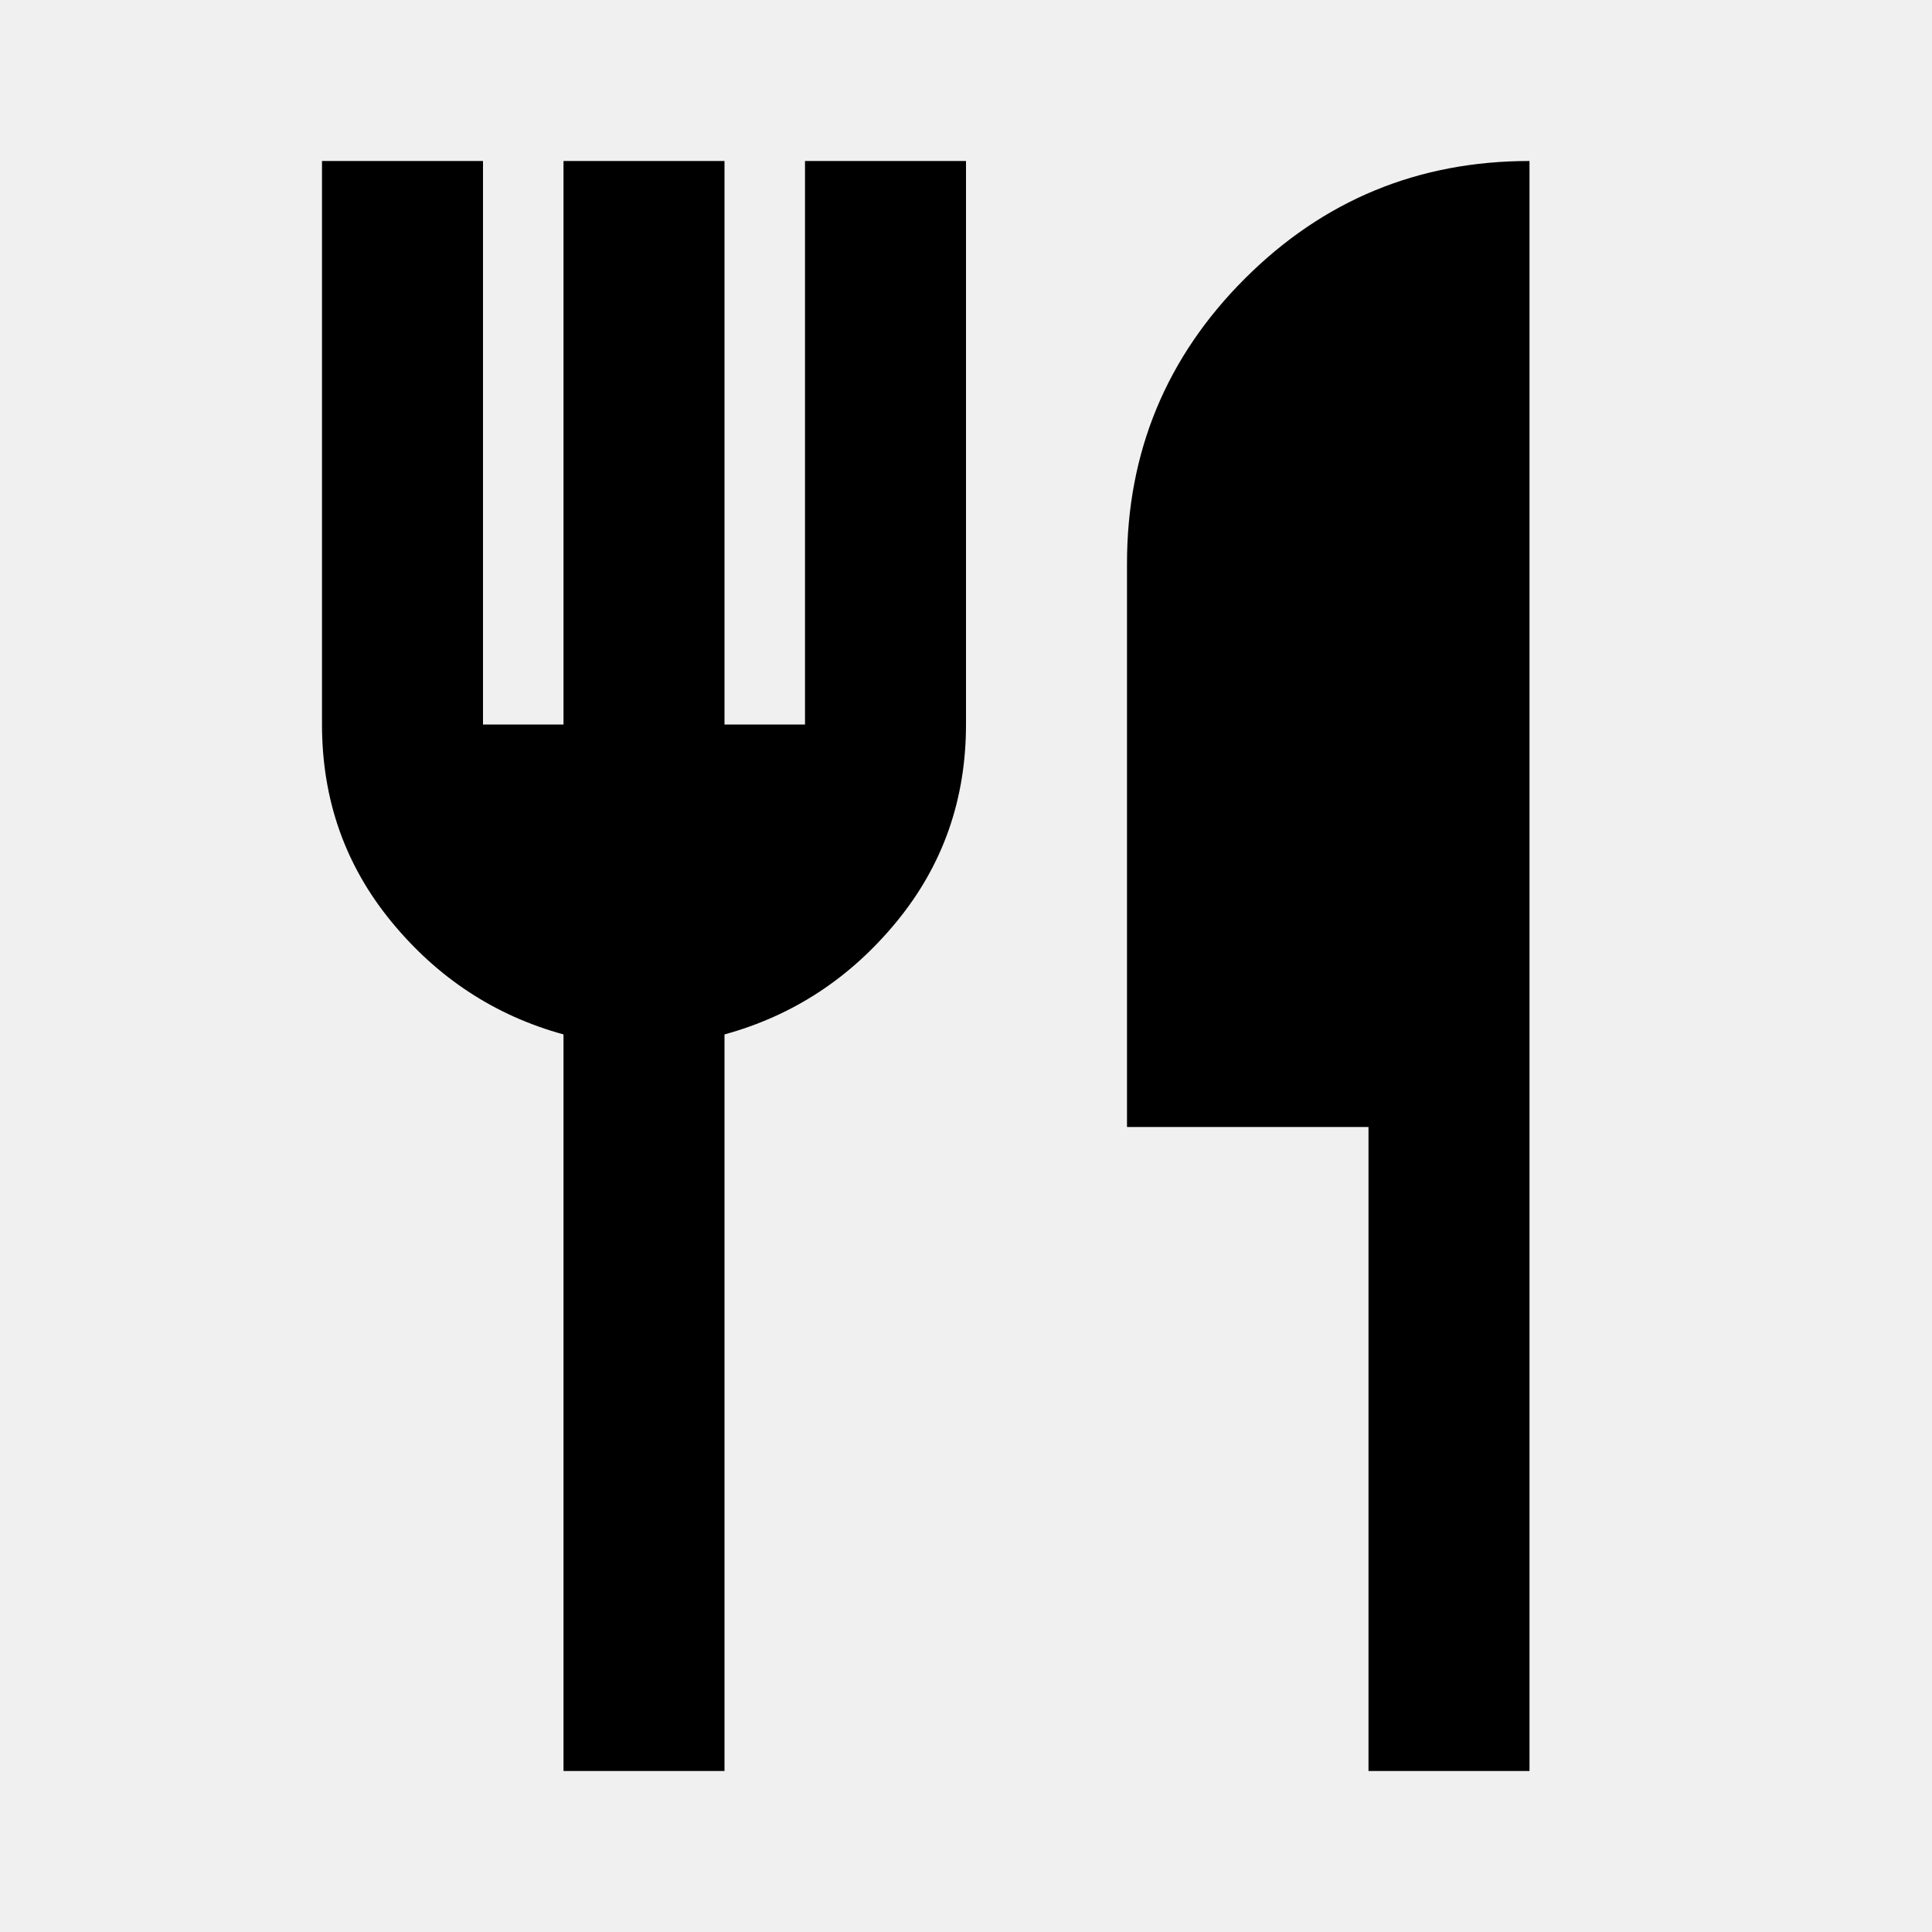
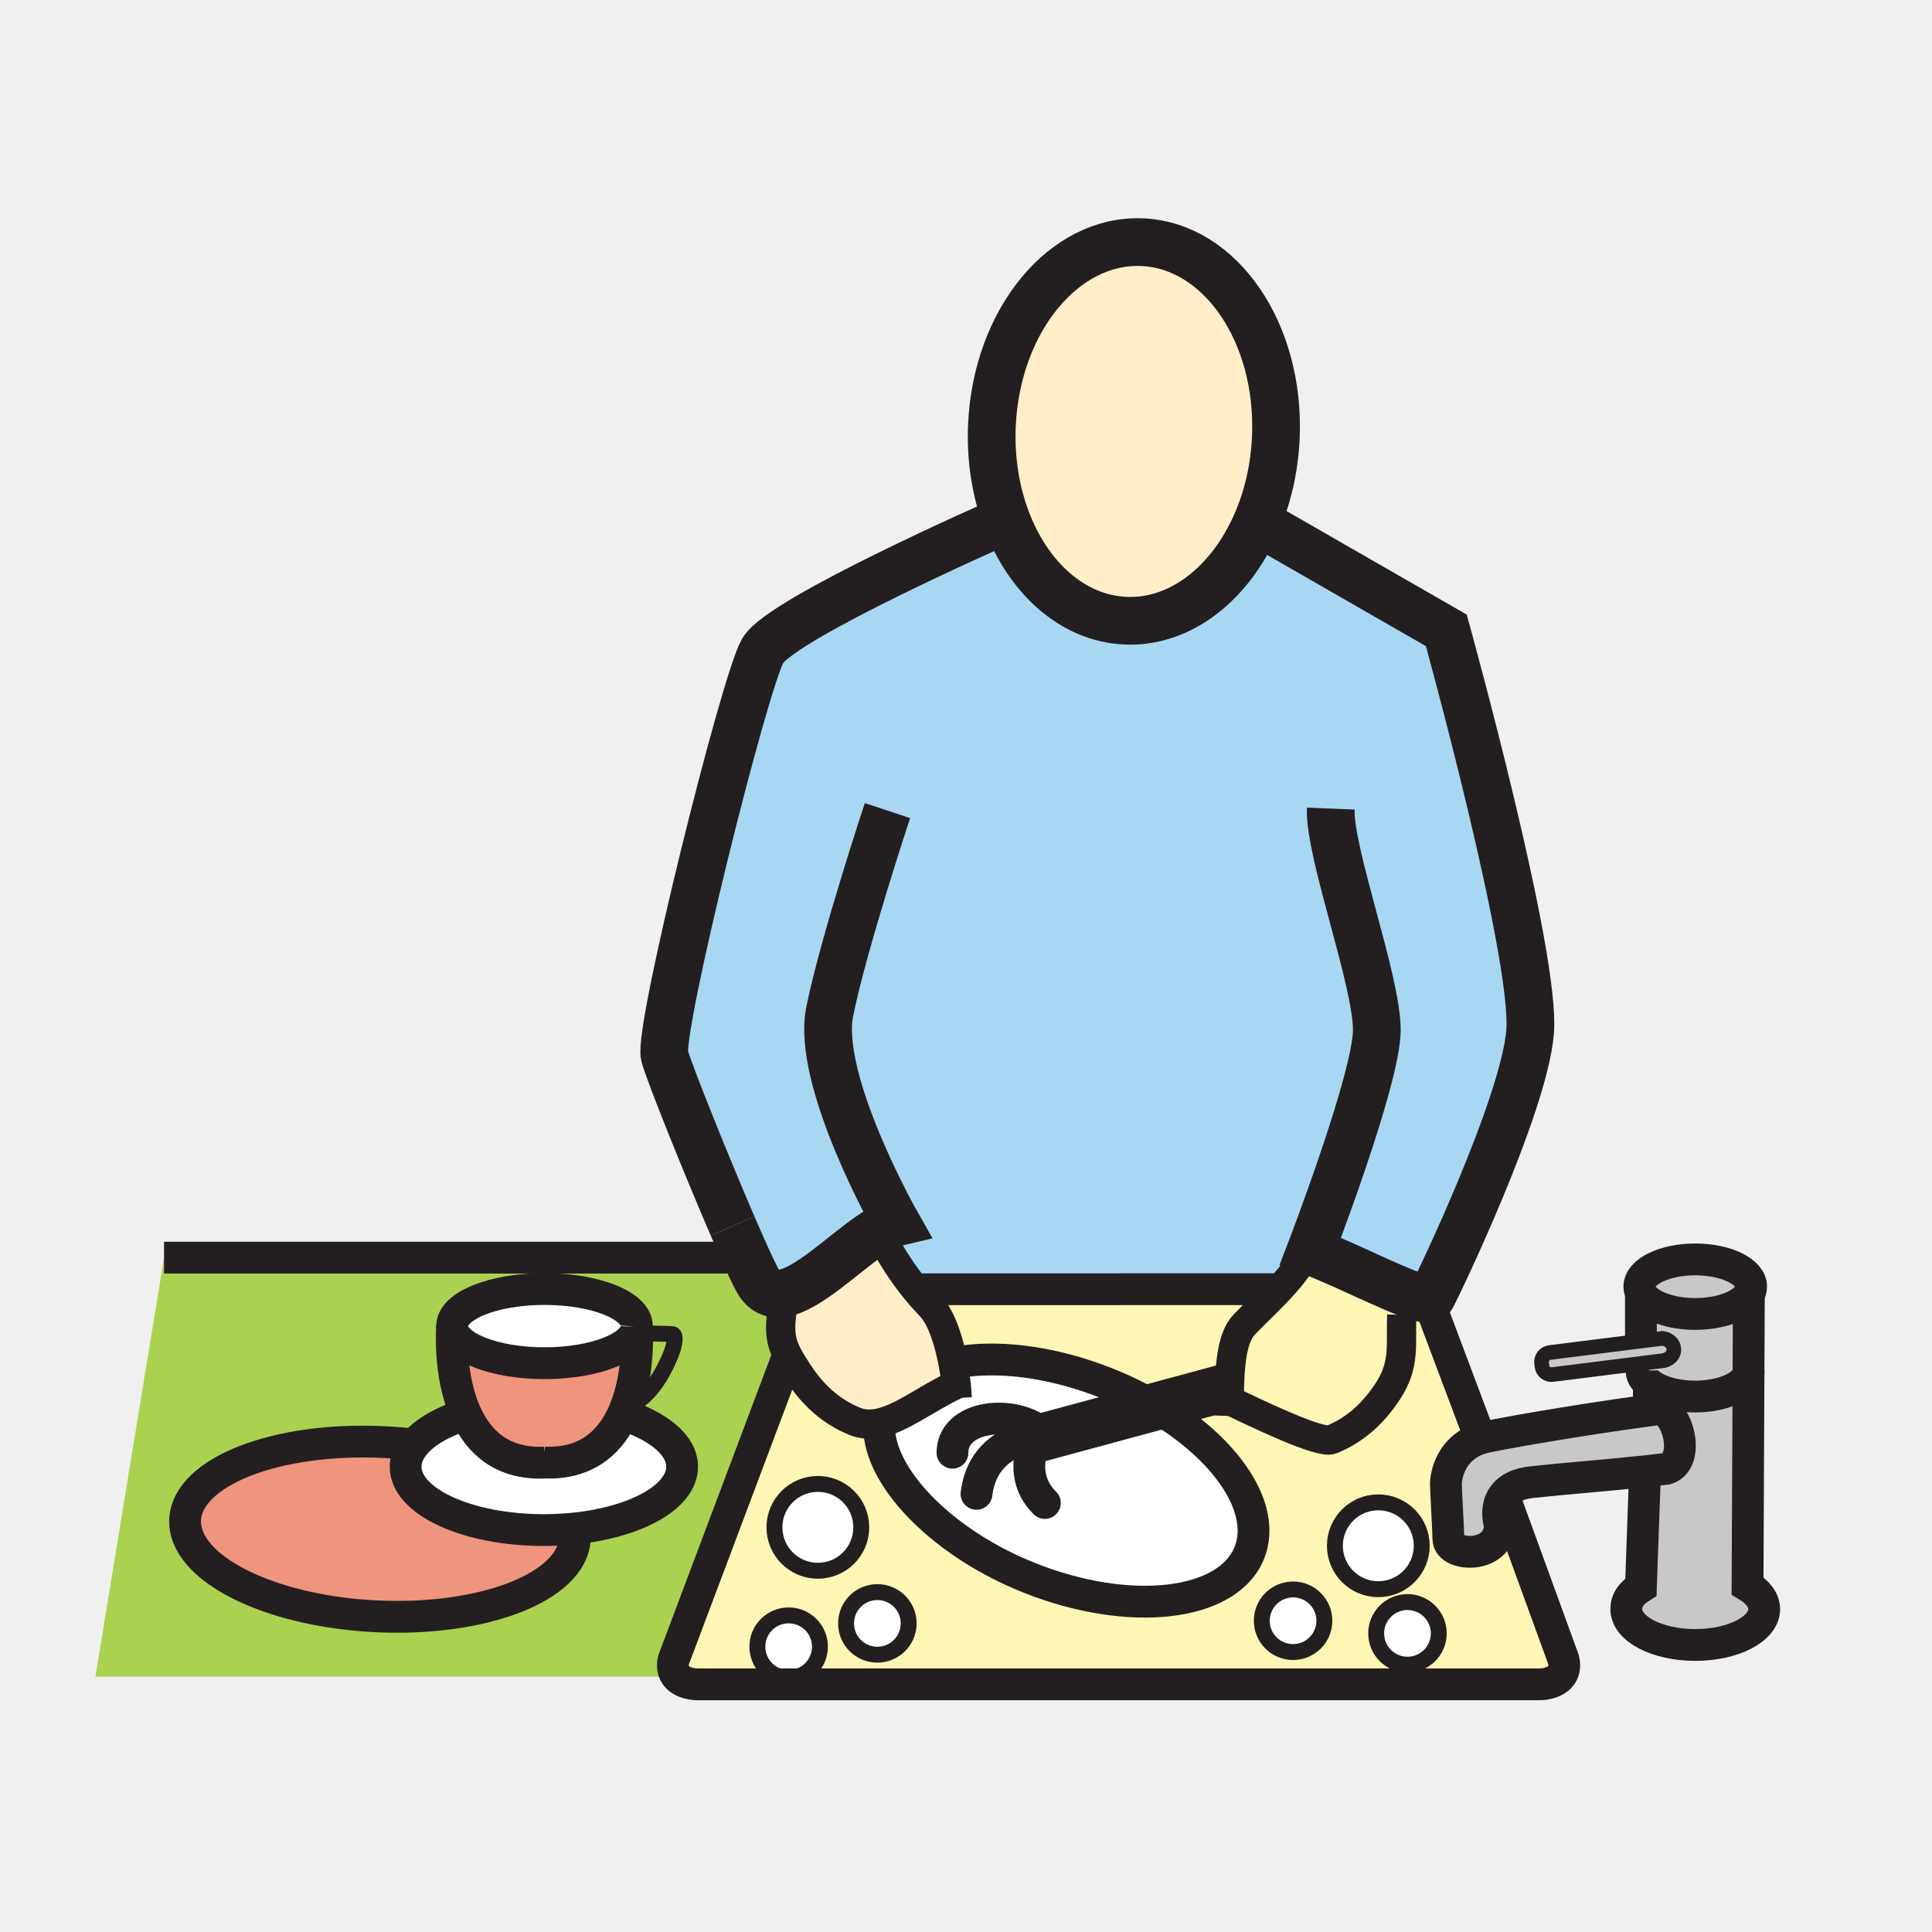
- <svg xmlns="http://www.w3.org/2000/svg" height="24" viewBox="0 -960 960 960" width="24">
-   <path d="M280-80v-366q-51-14-85.5-56T160-600v-280h80v280h40v-280h80v280h40v-280h80v280q0 56-34.5 98T360-446v366h-80Zm400 0v-320H560v-280q0-83 58.5-141.5T760-880v800h-80Z" />
+ <svg xmlns="http://www.w3.org/2000/svg" width="850.394" height="850.394" viewBox="0 0 850.394 850.394" overflow="visible">
+   <path d="M383.19 543.79c-12.48 8.6-27.51 23.53-38.56 25.43-4.19.73-7.81-.41-10.5-4.479-1.02-1.54-3.02-5.641-5.61-11.36-1.78-3.91-3.84-8.58-6.05-13.71-11.74-27.229-27.89-67.32-29.94-74.96-3.01-11.18 35.02-164.12 43.2-178.31S440 230 440 230l3-1.14c9.65 25.52 29.13 43.3 52.33 44.34 24.479 1.1 46.51-16.7 57.99-43.57l.68.37 82.62 47.47s39.91 143.97 36.84 177.169C670.4 487.86 632.5 566.76 630.05 571c-.26.46-.859.67-1.74.67-7.31 0-34.22-14.47-51.529-20.939l-2.101 1.39c-3.319 6.03-7.79 11.38-12.62 16.43l-1.13-1.09h-68.78v.021h-89.17c-5.85-7.171-10.49-14.53-15.36-23.391l-4.43-.301z" fill="#a8d7f4" />
+   <path d="M553.32 229.63c-11.48 26.87-33.511 44.67-57.99 43.57-23.2-1.04-42.68-18.82-52.33-44.34-4.7-12.43-7.07-26.7-6.39-41.77 2.08-46.01 31.729-82.04 66.239-80.49 34.5 1.55 60.79 40.12 58.721 86.12-.61 13.37-3.54 25.9-8.25 36.91z" fill="#ffeec8" class="aac-skin-fill" />
+   <path d="M347.14 738.58c7.6 0 13.77-6.16 13.77-13.771 0-7.609-6.17-13.779-13.77-13.779-7.61 0-13.78 6.17-13.78 13.779 0 7.611 6.17 13.771 13.78 13.771zm313.03-67.31s-2.32-6.899 1.24-12.409l.72.029 26.11 71.7c1.779 7.73-4.82 10.78-10.771 10.78H492.15l-184.9.02c-4.13 0-8.56-1.46-10.3-4.93-.77-1.54-1.02-3.47-.47-5.84l50.35-133.811c1.2 2.28 2.75 4.7 4.64 7.58 6.28 9.57 14.22 16.96 24.8 21.24 3.28 1.33 6.62 1.49 10.05.86l.73 3.67c1.58 21.979 28.96 49.6 66.08 64.359 44.061 17.53 87.4 12.561 96.811-11.09 7.79-19.59-10.131-45.85-41.551-64.239l32.79-8.87c.25-10.29 1.28-21.851 6.45-27.261 4.62-4.819 9.7-9.52 14.43-14.51 4.83-5.05 9.301-10.399 12.62-16.43l2.101-1.39c17.31 6.47 44.22 20.939 51.529 20.939l.41 3.65c.811.93 1.54 1.899 2.19 2.91l20.16 53.609.42 1.37c-14.75 4.79-15.07 19.56-15.07 19.56 0 3.261 1.11 21.021 1.11 24.62 0 7.904 22.64 8.954 22.64-6.116zm-26.88 47.68c0-7.601-6.18-13.78-13.78-13.78-7.609 0-13.77 6.18-13.77 13.78 0 7.609 6.16 13.78 13.77 13.78 7.6 0 13.78-6.17 13.78-13.78zm-7.5-38.56c0-10.56-8.56-19.109-19.12-19.109-10.55 0-19.1 8.55-19.1 19.109 0 10.551 8.55 19.11 19.1 19.11 10.56 0 19.12-8.56 19.12-19.11zm-42.85 33.01c0-7.61-6.181-13.78-13.771-13.78-7.62 0-13.78 6.17-13.78 13.78 0 7.6 6.16 13.77 13.78 13.77 7.591 0 13.771-6.17 13.771-13.77zm-182.98 1.15c0-7.6-6.17-13.77-13.78-13.77-7.61 0-13.78 6.17-13.78 13.77 0 7.61 6.17 13.78 13.78 13.78 7.61 0 13.78-6.17 13.78-13.78zm-20.86-42.27c0-10.561-8.55-19.11-19.11-19.11-10.55 0-19.11 8.55-19.11 19.11 0 10.55 8.56 19.109 19.11 19.109 10.56.001 19.11-8.559 19.11-19.109z" fill="#fff5b4" />
+   <path d="M746.18 724.05c-16.75 0-30.34-7.05-30.34-15.76 0-3.85 2.04-6.95 6.43-9.7L724 650l-.25-2.37c3.28-.35 6.49-.71 9.61-1.1h.01c4.31-1.2 6.06-5.431 6.06-10.19 0-6.87-3.66-14.81-8.56-16.189-2.69.35-5.521.729-8.44 1.14l-.16-1.13v-16.95h.28c0 6.34 10.561 11.49 23.58 11.49 12.41 0 22.59-4.681 23.5-10.62l-.43 93.939c4.56 2.75 7.33 6.341 7.33 10.271 0 8.709-13.59 15.759-30.35 15.759z" fill="#c8c8c8" />
+   <path d="M723.75 647.63c-16.59 1.79-34.69 3.14-49.46 4.75-7.08.76-10.89 3.41-12.88 6.48-3.561 5.51-1.24 12.409-1.24 12.409 0 15.07-22.64 14.021-22.64 6.12 0-3.6-1.11-21.359-1.11-24.62 0 0 .32-14.77 15.07-19.56.99-.32 2.029-.6 3.149-.82 16.83-3.37 45.181-7.97 67.79-11.1 2.92-.41 5.75-.79 8.44-1.14 4.899 1.38 8.56 9.319 8.56 16.189 0 4.76-1.75 8.99-6.06 10.19h-.01c-3.119.392-6.329.752-9.609 1.102zM769.78 570.23l-.15 33.85c-.91 5.939-11.09 10.62-23.5 10.62-13.02 0-23.58-5.15-23.58-11.49h-.28v-3.08l10.36-1.3c5.95-1.75 5.351-8.79-.84-9.75l-9.35 1.18-.171-1.34v-18.69l.431-.301c3.13 4.88 12.46 8.42 23.479 8.42 10.92 0 20.17-3.46 23.38-8.27l.221.151z" fill="#c8c8c8" />
+   <path d="M770.78 566.34c0 1.311-.431 2.57-1.221 3.74-3.21 4.81-12.46 8.27-23.38 8.27-11.02 0-20.35-3.54-23.479-8.42-.73-1.13-1.12-2.34-1.12-3.59 0-6.62 11.02-12 24.6-12 13.6 0 24.6 5.38 24.6 12zM731.79 589.08c6.19.96 6.79 8 .84 9.75l-10.36 1.3-38.89 4.89a4.179 4.179 0 0 1-4.67-3.63l-.17-1.39a4.157 4.157 0 0 1 3.62-4.67l40.28-5.07 9.35-1.18z" fill="#c8c8c8" />
+   <path d="M619.51 705.17c7.601 0 13.78 6.18 13.78 13.78 0 7.609-6.18 13.78-13.78 13.78-7.609 0-13.77-6.171-13.77-13.78 0-7.6 6.16-13.78 13.77-13.78zM606.67 661.28c10.561 0 19.12 8.55 19.12 19.109 0 10.551-8.56 19.11-19.12 19.11-10.55 0-19.1-8.56-19.1-19.11 0-10.559 8.55-19.109 19.1-19.109zM569.17 699.62c7.59 0 13.771 6.17 13.771 13.78 0 7.6-6.181 13.77-13.771 13.77-7.62 0-13.78-6.17-13.78-13.77 0-7.61 6.16-13.78 13.78-13.78z" fill="#fff" />
+   <path d="M492.15 567.48v-.021h68.779l1.13 1.09c-4.729 4.99-9.81 9.69-14.43 14.51-5.17 5.41-6.2 16.971-6.45 27.261l-32.79 8.87c-6.52-3.82-13.62-7.301-21.189-10.311-22.66-9.02-45.13-12.09-62.89-9.72l-4.85.66c-1.83-9.61-5.03-19.811-9.8-24.79-2.42-2.53-4.63-5.03-6.68-7.55h89.17z" fill="#fff5b4" />
+   <path d="M508.39 619.19c31.42 18.39 49.341 44.649 41.551 64.239-9.41 23.65-52.75 28.62-96.811 11.09-37.12-14.76-64.5-42.38-66.08-64.359l-.73-3.67c10.45-1.91 21.73-11.16 34.56-17.061-.31-2.97-.78-6.25-1.42-9.609l4.85-.66c17.76-2.37 40.23.7 62.89 9.72 7.57 3.01 14.67 6.49 21.19 10.31z" fill="#fff" />
+   <path d="M345.12 571.8l-.49-2.58c11.05-1.899 26.08-16.83 38.56-25.43l4.43.3c4.87 8.86 9.51 16.22 15.36 23.391 2.05 2.52 4.26 5.02 6.68 7.55 4.77 4.979 7.97 15.18 9.8 24.79.64 3.359 1.11 6.64 1.42 9.609-12.83 5.9-24.11 15.15-34.56 17.061-3.43.63-6.77.47-10.05-.86-10.58-4.28-18.52-11.67-24.8-21.24-1.89-2.88-3.44-5.3-4.64-7.58-3.61-6.841-4.15-12.381-1.71-25.011z" fill="#ffeec8" class="aac-skin-fill" />
+   <path d="M386.18 700.78c7.61 0 13.78 6.17 13.78 13.77 0 7.61-6.17 13.78-13.78 13.78-7.61 0-13.78-6.17-13.78-13.78 0-7.6 6.17-13.77 13.78-13.77zM359.99 653.17c10.56 0 19.11 8.55 19.11 19.11 0 10.55-8.55 19.109-19.11 19.109-10.55 0-19.11-8.56-19.11-19.109 0-10.56 8.56-19.11 19.11-19.11zM347.14 711.03c7.6 0 13.77 6.17 13.77 13.779 0 7.61-6.17 13.771-13.77 13.771-7.61 0-13.78-6.16-13.78-13.771 0-7.609 6.17-13.779 13.78-13.779z" fill="#fff" />
+   <path d="M346.83 596.81l-50.35 133.81c-.55 2.37-.3 4.3.47 5.84L294 738H42l30.21-184.43h255.08l1.23-.19c2.59 5.72 4.59 9.82 5.61 11.36 2.69 4.069 6.31 5.21 10.5 4.479l.49 2.58c-2.44 12.631-1.9 18.171 1.71 25.011zm-50.18-4.92s1.1-4.6-.82-4.68c-4.91-.229-15.37-.31-15.37-.31h-.04a77.58 77.58 0 0 0-.11-2.78v-.061c.01-.119.01-.239.01-.359 0-9.01-18.2-16.32-40.65-16.32s-40.65 7.311-40.65 16.32c0 0-1.79 21.54 6.14 38.83h-.01c-10.33 3.229-18.38 7.88-22.81 13.34-4.3-.521-8.71-.89-13.21-1.11-47.36-2.33-86.59 12.94-87.64 34.12-1.04 21.17 36.51 40.22 83.87 42.55 47.36 2.32 86.6-12.949 87.64-34.12.12-2.409.59-3.18.26-4.56 26.92-2.87 46.98-13.94 46.98-27.16 0-9.5-10.36-17.88-26.17-22.92.57-1.22 1.08-2.46 1.55-3.71l.6.21c2.92-.88 7.64-3.84 12.23-10.22 1.13-1.58 2.26-3.37 3.35-5.391 2.04-3.799 4.12-8.309 4.85-11.669z" fill="#abd150" />
+   <path d="M295.83 587.21c1.92.08.82 4.68.82 4.68-.73 3.36-2.81 7.87-4.85 11.67a50.306 50.306 0 0 1-3.35 5.391c-4.59 6.38-9.31 9.34-12.23 10.22l-.6-.21c4.66-12.39 4.95-26 4.8-32.06h.04c0-.001 10.46.079 15.37.309z" fill="#abd150" />
+   <path d="M253.26 672.75c-4.45.48-9.1.73-13.87.73-33.61 0-60.85-12.48-60.85-27.891 0-3.42 1.34-6.7 3.8-9.72 4.43-5.46 12.48-10.11 22.81-13.34h.01c5.51 12.04 15.73 22.029 34.54 21.26l-.1-.03c9.87.41 17.39-2.16 23.09-6.43 5.11-3.82 8.77-9.01 11.38-14.66 15.81 5.04 26.17 13.42 26.17 22.92 0 13.221-20.06 24.291-46.98 27.161z" fill="#fff" />
+   <path d="M274.07 622.67c-2.61 5.65-6.27 10.84-11.38 14.66-5.7 4.27-13.22 6.84-23.09 6.43l.1.03c-18.81.77-29.03-9.22-34.54-21.26-7.93-17.29-6.14-38.83-6.14-38.83 0 9.01 18.2 16.33 40.65 16.33 22.1 0 40.08-7.09 40.64-15.91.03.51.08 1.47.11 2.78.15 6.06-.14 19.67-4.8 32.06-.47 1.25-.98 2.49-1.55 3.71z" fill="#ef947d" />
+   <path d="M280.31 584.06v.061c-.56 8.82-18.54 15.91-40.64 15.91-22.45 0-40.65-7.32-40.65-16.33s18.2-16.32 40.65-16.32 40.65 7.311 40.65 16.32c0 .119 0 .239-.01.359z" fill="#fff" />
+   <path d="M253.26 672.75c.33 1.38-.14 2.15-.26 4.56-1.04 21.171-40.28 36.44-87.64 34.12-47.36-2.33-84.91-21.38-83.87-42.55 1.05-21.18 40.28-36.45 87.64-34.12 4.5.221 8.91.59 13.21 1.11-2.46 3.02-3.8 6.3-3.8 9.72 0 15.41 27.24 27.891 60.85 27.891 4.77-.001 9.42-.251 13.87-.731z" fill="#ef947d" />
+   <g fill="none" stroke="#231f20">
+     <path d="M252.33 670.52c.51.961.79 1.65.93 2.23.33 1.38-.14 2.15-.26 4.56-1.04 21.171-40.28 36.44-87.64 34.12-47.36-2.33-84.91-21.38-83.87-42.55 1.05-21.18 40.28-36.45 87.64-34.12 4.5.221 8.91.59 13.21 1.11.67.07 1.34.149 2 .24M402.98 567.48h89.59M662.13 658.89l26.11 71.7c1.779 7.73-4.82 10.78-10.771 10.78H492.15l-184.9.02c-4.13 0-8.56-1.46-10.3-4.93-.77-1.54-1.02-3.47-.47-5.84l50.35-133.811.39-1.02M628.72 575.32c.811.93 1.54 1.899 2.19 2.91l20.16 53.609M492.15 567.46h68.78" stroke-width="14" />
+     <path d="M443 228.86c-4.7-12.43-7.07-26.7-6.39-41.77 2.08-46.01 31.729-82.04 66.239-80.49 34.5 1.55 60.79 40.12 58.721 86.12-.61 13.37-3.54 25.9-8.25 36.91-11.48 26.87-33.511 44.67-57.99 43.57-23.2-1.04-42.68-18.82-52.33-44.34zM322.47 539.67c2.21 5.13 4.27 9.8 6.05 13.71 2.59 5.72 4.59 9.82 5.61 11.36 2.69 4.069 6.31 5.21 10.5 4.479 11.05-1.899 26.08-16.83 38.56-25.43 4.09-2.81 7.91-4.95 11.22-5.73 0 0-35.39-62.439-29.19-92.89 6.21-30.45 25.41-88.38 25.41-88.38" stroke-width="21" />
+     <path d="M440 230s-96.09 42.21-104.27 56.4-46.21 167.13-43.2 178.31c2.05 7.64 18.2 47.73 29.94 74.96M554 230l82.62 47.47s39.91 143.97 36.84 177.169C670.4 487.86 632.5 566.76 630.05 571c-.26.46-.859.67-1.74.67-7.31 0-34.22-14.47-51.529-20.939 0 0 29.06-75.49 29.239-97.141.19-21.63-21.06-78.28-20.27-97.68" stroke-width="21" />
+     <path d="M345.33 570.75l-.21 1.05c-2.44 12.63-1.9 18.17 1.71 25.01 1.2 2.28 2.75 4.7 4.64 7.58 6.28 9.57 14.22 16.96 24.8 21.24 3.28 1.33 6.62 1.49 10.05.86 10.45-1.91 21.73-11.16 34.56-17.061 1.21-.56 2.44-1.09 3.68-1.58" stroke-width="12.876" />
+     <path d="M387.62 544.09c4.87 8.86 9.51 16.22 15.36 23.391 2.05 2.52 4.26 5.02 6.68 7.55 4.77 4.979 7.97 15.18 9.8 24.79.64 3.359 1.11 6.64 1.42 9.609.23 2.13.37 4.101.43 5.811M616.98 578.77c-.461 13.73 1.56 21.9-6.141 33.65-6.29 9.57-14.22 16.96-24.8 21.24-5 2.03-33.33-11.72-44.94-17.23-2.14-1.02-3.72-1.75-4.47-2.06" stroke-width="12.876" />
+     <path d="M574.68 552.12c-3.319 6.03-7.79 11.38-12.62 16.43-4.729 4.99-9.81 9.69-14.43 14.51-5.17 5.41-6.2 16.971-6.45 27.261a338.23 338.23 0 0 0-.08 6.109c-.02 2.53-.04 4.86-.109 6.84" stroke-width="12.876" />
+     <path d="M424.31 599.16c17.76-2.37 40.23.7 62.89 9.72 7.569 3.01 14.67 6.49 21.189 10.311 31.42 18.39 49.341 44.649 41.551 64.239-9.41 23.65-52.75 28.62-96.811 11.09-37.12-14.76-64.5-42.38-66.08-64.359" stroke-width="14" />
+     <path d="M291.8 603.56c2.04-3.8 4.12-8.31 4.85-11.67 0 0 1.1-4.6-.82-4.68-4.91-.229-15.37-.31-15.37-.31M288.45 608.95c1.13-1.58 2.26-3.37 3.35-5.391M276.22 619.17c2.92-.88 7.64-3.84 12.23-10.22" stroke-width="7" />
+     <path d="M280.31 584.12c-.56 8.82-18.54 15.91-40.64 15.91-22.45 0-40.65-7.32-40.65-16.33s18.2-16.32 40.65-16.32 40.65 7.311 40.65 16.32c0 .12 0 .24-.01.359M273.02 622.34c.35.11.71.22 1.05.33 15.81 5.04 26.17 13.42 26.17 22.92 0 13.22-20.06 24.29-46.98 27.16-4.45.48-9.1.73-13.87.73-33.61 0-60.85-12.48-60.85-27.891 0-3.42 1.34-6.7 3.8-9.72 4.43-5.46 12.48-10.11 22.81-13.34" stroke-width="14" />
+     <path d="M262.69 637.33c-5.7 4.27-13.22 6.84-23.09 6.43l.1.03c-18.81.77-29.03-9.22-34.54-21.26-7.93-17.29-6.14-38.83-6.14-38.83M280.28 583.68l.03.38v.061c.03.51.08 1.47.11 2.78.15 6.06-.14 19.67-4.8 32.06-.47 1.25-.98 2.49-1.55 3.71-2.61 5.65-6.27 10.84-11.38 14.66" stroke-width="14" />
+     <path stroke-width="21" d="M541.19 610.32h-.01l-32.79 8.87-51.63 13.97" />
+     <path d="M458.45 630.58c-.2-.17-.41-.34-.62-.49-12.84-9.95-38.59-6.85-38.59 9.34" stroke-width="14" stroke-linecap="round" stroke-linejoin="round" />
+     <path d="M461.21 628.71c-.99.47-2.13.92-3.38 1.38-.32.12-.64.23-.97.351-9.681 3.439-24.62 7.76-27.04 27.1" stroke-width="14" stroke-linecap="round" stroke-linejoin="round" />
+     <path d="M456.86 630.43v.011c-4.65 9.819-6.511 21.56 3.05 31.109" stroke-width="14" stroke-linecap="round" stroke-linejoin="round" />
+     <path stroke-width="14" d="M72.21 553.57h255.08" />
+     <path d="M625.79 680.39c0 10.551-8.56 19.11-19.12 19.11-10.55 0-19.1-8.56-19.1-19.11 0-10.56 8.55-19.109 19.1-19.109 10.56-.001 19.12 8.549 19.12 19.109zM379.1 672.28c0 10.55-8.55 19.109-19.11 19.109-10.55 0-19.11-8.56-19.11-19.109 0-10.561 8.56-19.11 19.11-19.11 10.56 0 19.11 8.55 19.11 19.11zM633.29 718.95c0 7.609-6.18 13.78-13.78 13.78-7.609 0-13.77-6.171-13.77-13.78 0-7.601 6.16-13.78 13.77-13.78 7.6 0 13.78 6.18 13.78 13.78zM582.94 713.4c0 7.6-6.181 13.77-13.771 13.77-7.62 0-13.78-6.17-13.78-13.77 0-7.61 6.16-13.78 13.78-13.78 7.591 0 13.771 6.17 13.771 13.78zM399.96 714.55c0 7.61-6.17 13.78-13.78 13.78-7.61 0-13.78-6.17-13.78-13.78 0-7.6 6.17-13.77 13.78-13.77 7.61 0 13.78 6.17 13.78 13.77zM360.91 724.81c0 7.61-6.17 13.771-13.77 13.771-7.61 0-13.78-6.16-13.78-13.771 0-7.609 6.17-13.779 13.78-13.779 7.6-.001 13.77 6.169 13.77 13.779zM722.27 600.13v20.03" stroke-width="7" />
+     <path stroke-width="14" d="M722.27 570.23v18.69M769.56 570.08c.79-1.17 1.221-2.43 1.221-3.74 0-6.62-11-12-24.601-12-13.58 0-24.6 5.38-24.6 12 0 1.25.39 2.46 1.12 3.59 3.13 4.88 12.46 8.42 23.479 8.42 10.921 0 20.171-3.46 23.381-8.27zM722.55 603.21c0 6.34 10.561 11.49 23.58 11.49 12.41 0 22.59-4.681 23.5-10.62.05-.29.07-.58.07-.87M734.44 646.39c-.351.051-.71.091-1.07.141h-.01c-3.12.39-6.33.75-9.61 1.1-16.59 1.79-34.69 3.14-49.46 4.75-7.08.76-10.89 3.41-12.88 6.48-3.561 5.51-1.24 12.409-1.24 12.409 0 15.07-22.64 14.021-22.64 6.12 0-3.6-1.11-21.359-1.11-24.62 0 0 .32-14.77 15.07-19.56.99-.32 2.029-.6 3.149-.82 16.83-3.37 45.181-7.97 67.79-11.1 2.92-.41 5.75-.79 8.44-1.14 4.899 1.38 8.56 9.319 8.56 16.189 0 4.76-1.75 8.99-6.06 10.19" />
+     <path d="M722.44 590.26l9.35-1.18c6.19.96 6.79 8 .84 9.75l-10.36 1.3-38.89 4.89a4.179 4.179 0 0 1-4.67-3.63l-.17-1.39a4.157 4.157 0 0 1 3.62-4.67l40.28-5.07z" stroke-width="6.438" />
+     <path d="M724 650l-1.73 48.59c-4.39 2.75-6.43 5.851-6.43 9.7 0 8.71 13.59 15.76 30.34 15.76 16.761 0 30.351-7.05 30.351-15.76 0-3.93-2.771-7.521-7.33-10.271l.43-93.939.15-33.85" stroke-width="14" />
+   </g>
+   <path fill="none" d="M0 0h850.394v850.394H0z" />
</svg>
